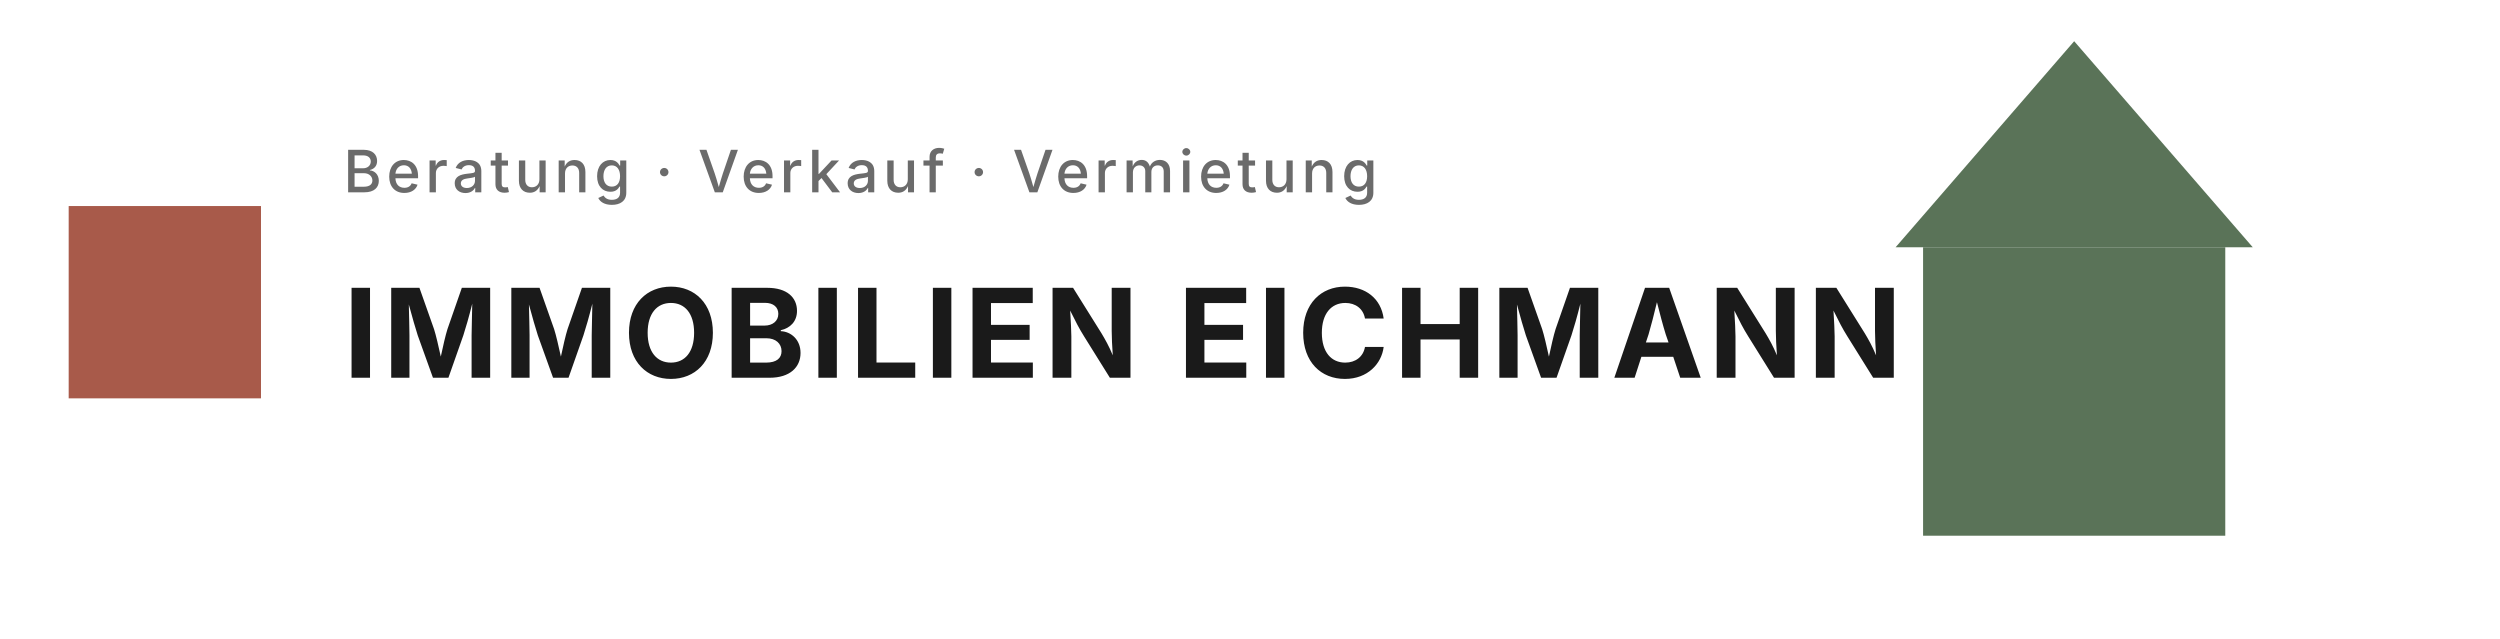
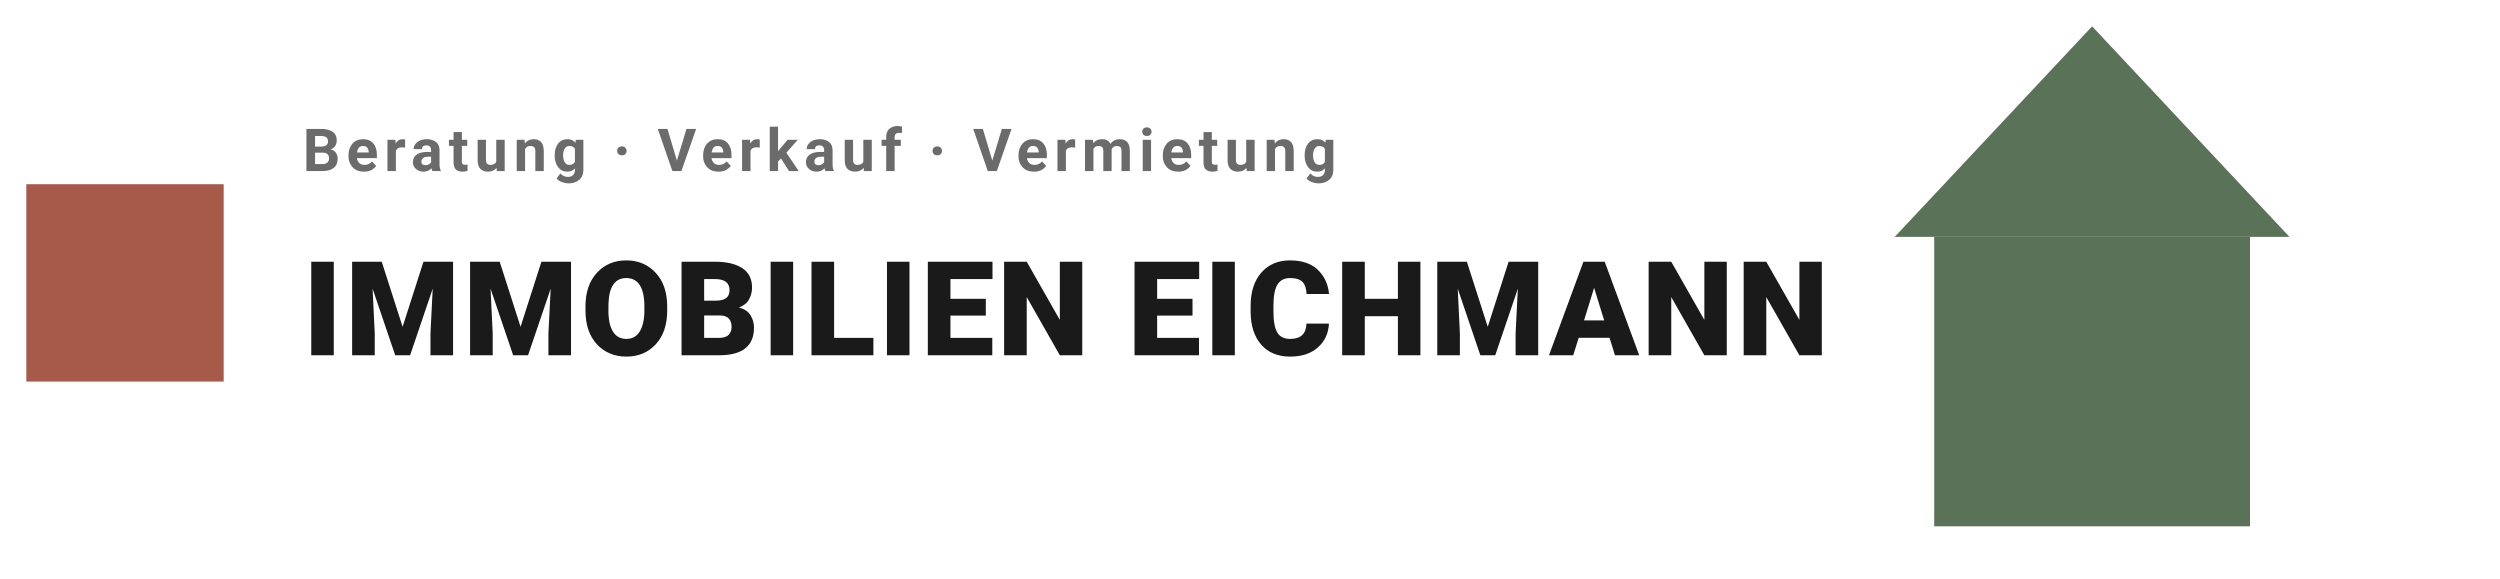
- <svg xmlns="http://www.w3.org/2000/svg" viewBox="0 0 364 93" role="img" aria-labelledby="t d">
-   <rect x="10" y="30" width="28" height="28" fill="#A85A4A" />
-   <text x="50" y="28" font-family="DM Sans, Inter, system-ui, -apple-system, Segoe UI, Roboto, Arial, sans-serif" font-size="8.5" font-weight="500" letter-spacing="0.08em" fill="#6B6B6B">Beratung · Verkauf · Vermietung</text>
-   <text x="50" y="55" font-family="DM Sans, Inter, system-ui, -apple-system, Segoe UI, Roboto, Arial, sans-serif" font-size="18" font-weight="700" letter-spacing="0.04em" fill="#1A1A1A">IMMOBILIEN EICHMANN</text>
+ <svg xmlns="http://www.w3.org/2000/svg" viewBox="0 0 380 88" role="img" aria-labelledby="t d">
+   <rect x="4" y="28" width="30" height="30" fill="#A85A4A" />
+   <text x="46" y="26" font-family="system-ui, -apple-system, 'Segoe UI', Roboto, 'Helvetica Neue', Arial, sans-serif" font-size="9" font-weight="600" letter-spacing="0.1em" fill="#6B6B6B">Beratung · Verkauf · Vermietung</text>
+   <text x="46" y="54" font-family="system-ui, -apple-system, 'Segoe UI', Roboto, 'Helvetica Neue', Arial, sans-serif" font-size="20" font-weight="800" letter-spacing="0.02em" fill="#1A1A1A">IMMOBILIEN EICHMANN</text>
  <g fill="#5A7358">
-     <polygon points="302,6 276,36 328,36" />
-     <rect x="280" y="36" width="44" height="42" />
+     <polygon points="318,4 288,36 348,36" />
+     <rect x="294" y="36" width="48" height="44" />
  </g>
</svg>
